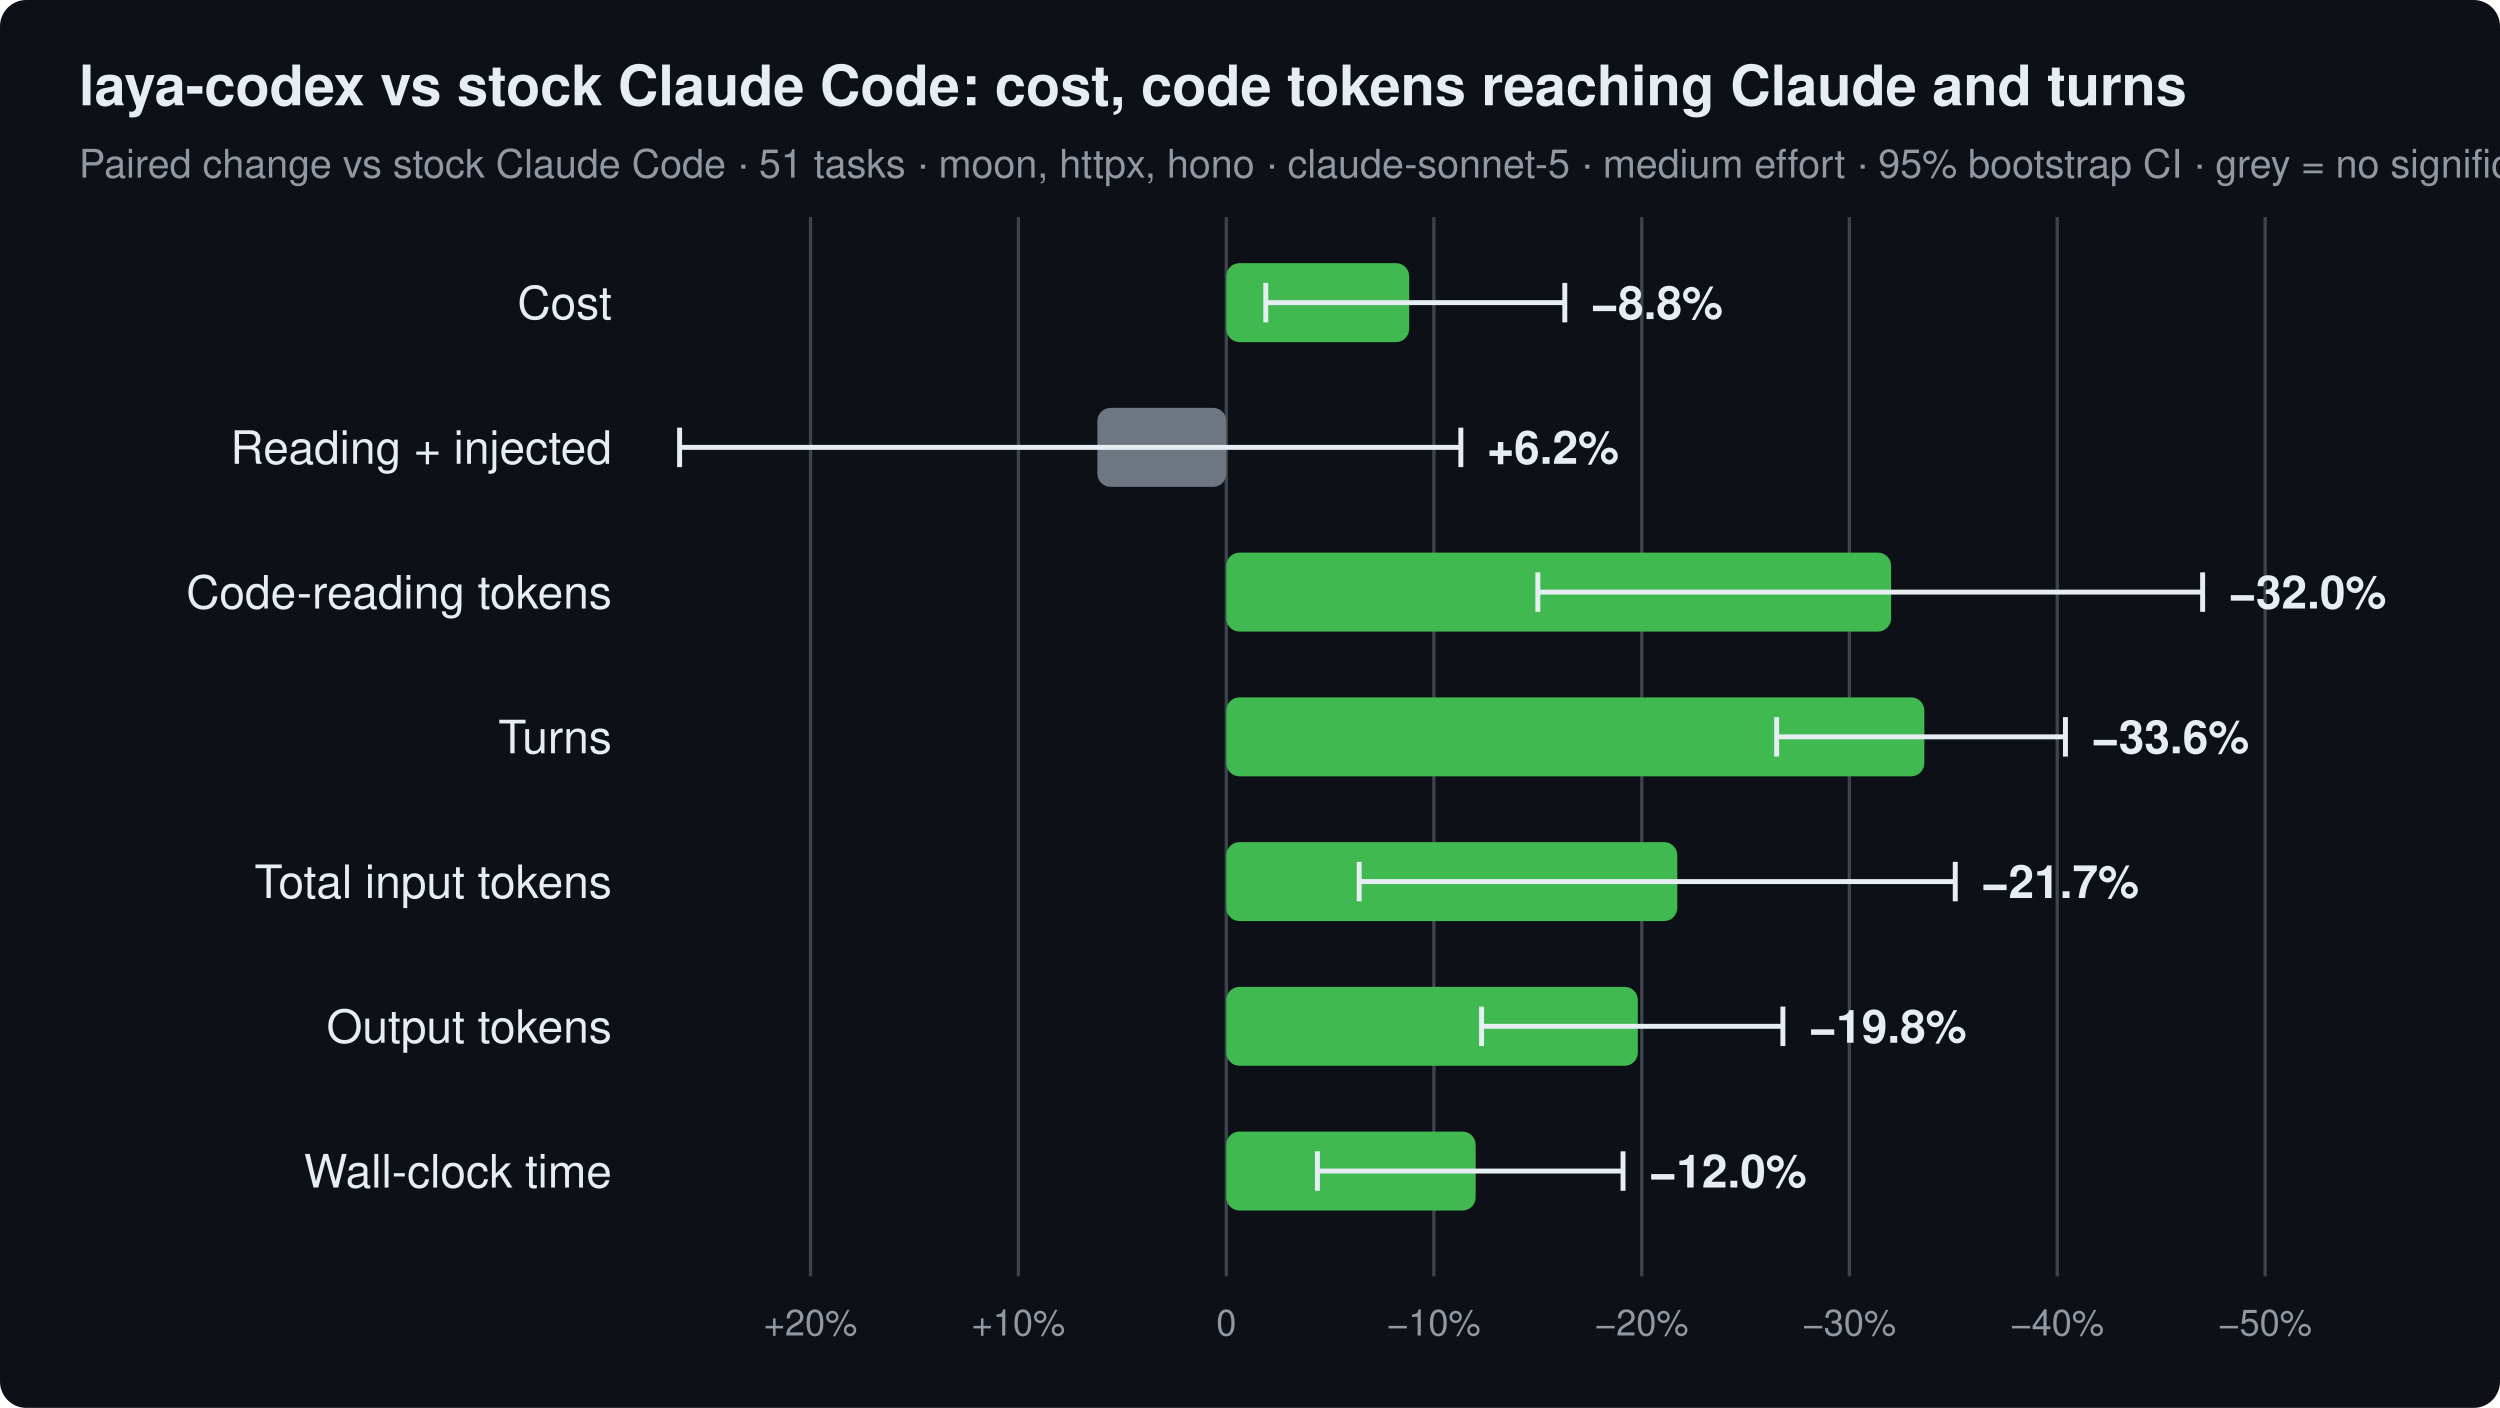
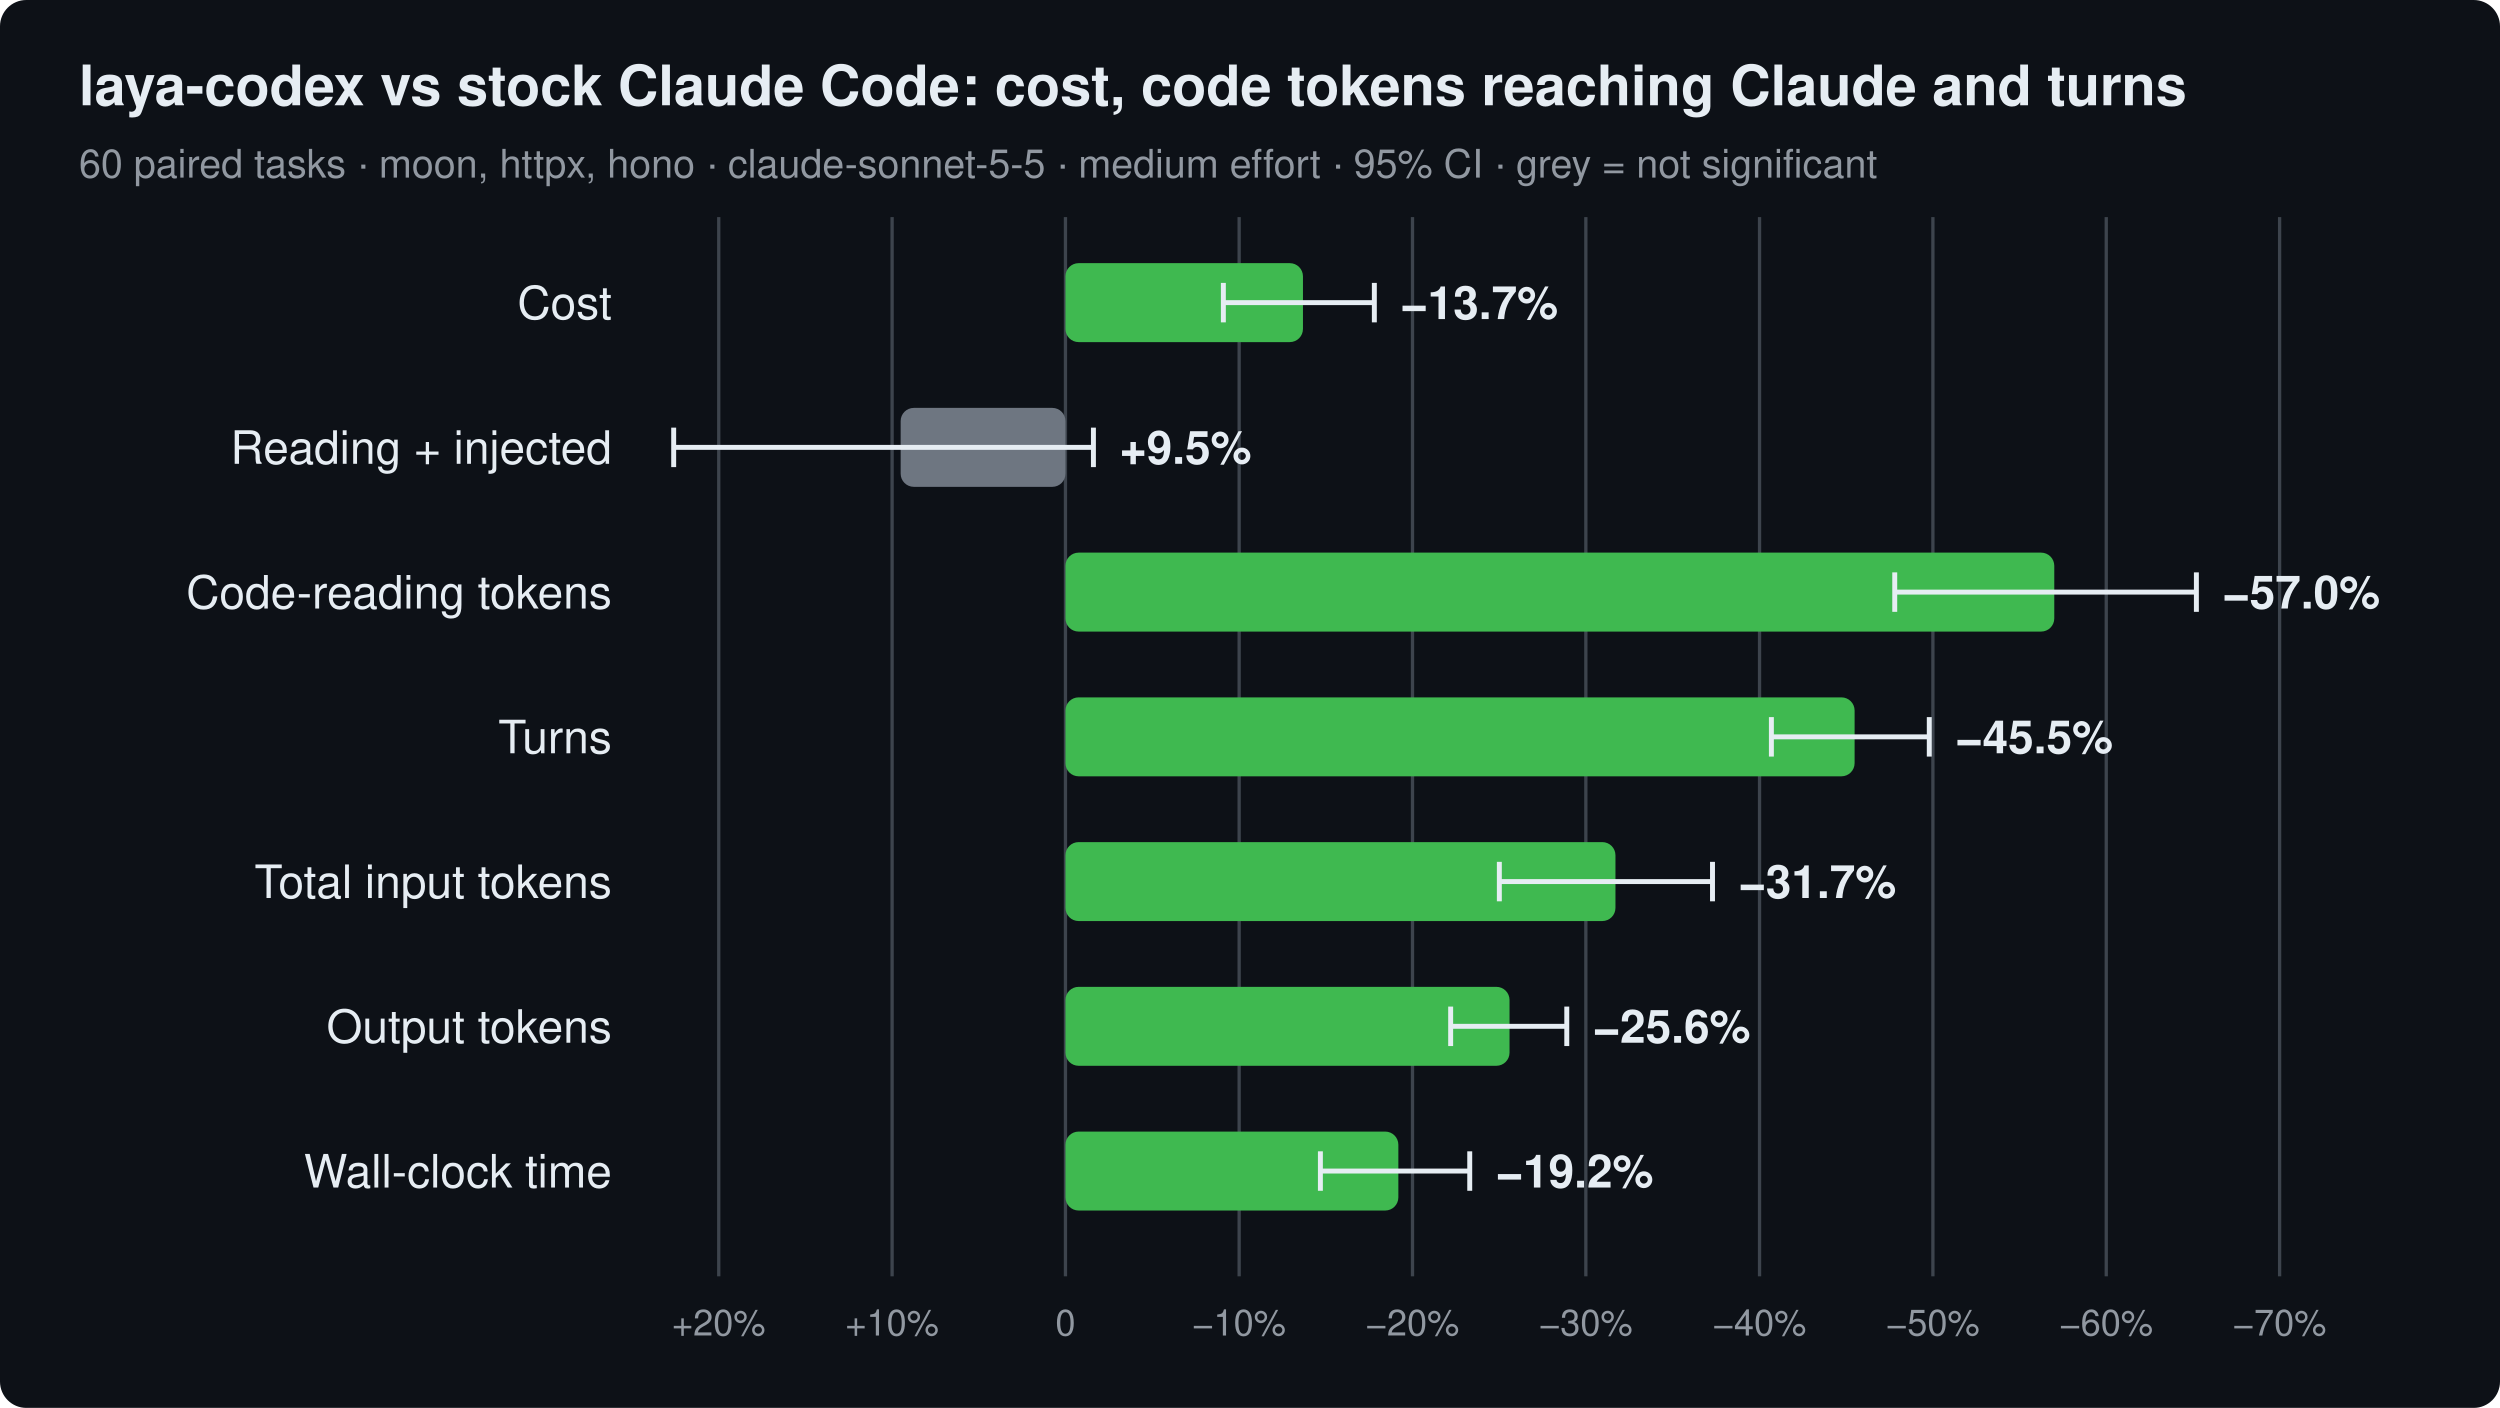
<svg xmlns="http://www.w3.org/2000/svg" width="760" height="428" viewBox="0 0 760 428" role="img" aria-label="laya-codex benchmark: change vs stock Claude Code">
  <rect width="760" height="428" rx="8" fill="#0d1117" />
  <text x="24.0" y="32.0" font-family="-apple-system,BlinkMacSystemFont,'Segoe UI',Helvetica,Arial,sans-serif" font-size="17" fill="#e6edf3" text-anchor="start" font-weight="600">laya-codex vs stock Claude Code: cost, code tokens reaching Claude and turns</text>
-   <text x="24.0" y="54.0" font-family="-apple-system,BlinkMacSystemFont,'Segoe UI',Helvetica,Arial,sans-serif" font-size="12" fill="#9198a1" text-anchor="start" font-weight="normal">Paired change vs stock Claude Code · 51 tasks · moon, httpx, hono · claude-sonnet-5 · medium effort · 95% bootstrap CI · grey = no significant change</text>
-   <line x1="246.4" y1="66" x2="246.4" y2="388" stroke="#3d444d" stroke-width="1" />
-   <text x="246.4" y="406.0" font-family="-apple-system,BlinkMacSystemFont,'Segoe UI',Helvetica,Arial,sans-serif" font-size="11" fill="#9198a1" text-anchor="middle" font-weight="normal">+20%</text>
-   <line x1="309.6" y1="66" x2="309.6" y2="388" stroke="#3d444d" stroke-width="1" />
-   <text x="309.6" y="406.0" font-family="-apple-system,BlinkMacSystemFont,'Segoe UI',Helvetica,Arial,sans-serif" font-size="11" fill="#9198a1" text-anchor="middle" font-weight="normal">+10%</text>
-   <line x1="372.8" y1="66" x2="372.8" y2="388" stroke="#3d444d" stroke-width="1" />
-   <text x="372.8" y="406.0" font-family="-apple-system,BlinkMacSystemFont,'Segoe UI',Helvetica,Arial,sans-serif" font-size="11" fill="#9198a1" text-anchor="middle" font-weight="normal">0</text>
-   <line x1="435.9" y1="66" x2="435.9" y2="388" stroke="#3d444d" stroke-width="1" />
-   <text x="435.9" y="406.0" font-family="-apple-system,BlinkMacSystemFont,'Segoe UI',Helvetica,Arial,sans-serif" font-size="11" fill="#9198a1" text-anchor="middle" font-weight="normal">−10%</text>
-   <line x1="499.1" y1="66" x2="499.1" y2="388" stroke="#3d444d" stroke-width="1" />
-   <text x="499.1" y="406.0" font-family="-apple-system,BlinkMacSystemFont,'Segoe UI',Helvetica,Arial,sans-serif" font-size="11" fill="#9198a1" text-anchor="middle" font-weight="normal">−20%</text>
-   <line x1="562.2" y1="66" x2="562.2" y2="388" stroke="#3d444d" stroke-width="1" />
-   <text x="562.2" y="406.0" font-family="-apple-system,BlinkMacSystemFont,'Segoe UI',Helvetica,Arial,sans-serif" font-size="11" fill="#9198a1" text-anchor="middle" font-weight="normal">−30%</text>
-   <line x1="625.4" y1="66" x2="625.4" y2="388" stroke="#3d444d" stroke-width="1" />
-   <text x="625.4" y="406.0" font-family="-apple-system,BlinkMacSystemFont,'Segoe UI',Helvetica,Arial,sans-serif" font-size="11" fill="#9198a1" text-anchor="middle" font-weight="normal">−40%</text>
-   <line x1="688.6" y1="66" x2="688.6" y2="388" stroke="#3d444d" stroke-width="1" />
-   <text x="688.6" y="406.0" font-family="-apple-system,BlinkMacSystemFont,'Segoe UI',Helvetica,Arial,sans-serif" font-size="11" fill="#9198a1" text-anchor="middle" font-weight="normal">−50%</text>
+   <text x="24.0" y="54.0" font-family="-apple-system,BlinkMacSystemFont,'Segoe UI',Helvetica,Arial,sans-serif" font-size="12" fill="#9198a1" text-anchor="start" font-weight="normal">60 paired tasks · moon, httpx, hono · claude-sonnet-5-5 · medium effort · 95% CI · grey = not significant</text>
+   <line x1="218.5" y1="66" x2="218.5" y2="388" stroke="#3d444d" stroke-width="1" />
+   <text x="218.5" y="406.0" font-family="-apple-system,BlinkMacSystemFont,'Segoe UI',Helvetica,Arial,sans-serif" font-size="11" fill="#9198a1" text-anchor="middle" font-weight="normal">+20%</text>
+   <line x1="271.2" y1="66" x2="271.2" y2="388" stroke="#3d444d" stroke-width="1" />
+   <text x="271.2" y="406.0" font-family="-apple-system,BlinkMacSystemFont,'Segoe UI',Helvetica,Arial,sans-serif" font-size="11" fill="#9198a1" text-anchor="middle" font-weight="normal">+10%</text>
+   <line x1="323.9" y1="66" x2="323.9" y2="388" stroke="#3d444d" stroke-width="1" />
+   <text x="323.9" y="406.0" font-family="-apple-system,BlinkMacSystemFont,'Segoe UI',Helvetica,Arial,sans-serif" font-size="11" fill="#9198a1" text-anchor="middle" font-weight="normal">0</text>
+   <line x1="376.7" y1="66" x2="376.7" y2="388" stroke="#3d444d" stroke-width="1" />
+   <text x="376.7" y="406.0" font-family="-apple-system,BlinkMacSystemFont,'Segoe UI',Helvetica,Arial,sans-serif" font-size="11" fill="#9198a1" text-anchor="middle" font-weight="normal">−10%</text>
+   <line x1="429.4" y1="66" x2="429.4" y2="388" stroke="#3d444d" stroke-width="1" />
+   <text x="429.4" y="406.0" font-family="-apple-system,BlinkMacSystemFont,'Segoe UI',Helvetica,Arial,sans-serif" font-size="11" fill="#9198a1" text-anchor="middle" font-weight="normal">−20%</text>
+   <line x1="482.1" y1="66" x2="482.1" y2="388" stroke="#3d444d" stroke-width="1" />
+   <text x="482.1" y="406.0" font-family="-apple-system,BlinkMacSystemFont,'Segoe UI',Helvetica,Arial,sans-serif" font-size="11" fill="#9198a1" text-anchor="middle" font-weight="normal">−30%</text>
+   <line x1="534.9" y1="66" x2="534.9" y2="388" stroke="#3d444d" stroke-width="1" />
+   <text x="534.9" y="406.0" font-family="-apple-system,BlinkMacSystemFont,'Segoe UI',Helvetica,Arial,sans-serif" font-size="11" fill="#9198a1" text-anchor="middle" font-weight="normal">−40%</text>
+   <line x1="587.6" y1="66" x2="587.6" y2="388" stroke="#3d444d" stroke-width="1" />
+   <text x="587.6" y="406.0" font-family="-apple-system,BlinkMacSystemFont,'Segoe UI',Helvetica,Arial,sans-serif" font-size="11" fill="#9198a1" text-anchor="middle" font-weight="normal">−50%</text>
+   <line x1="640.3" y1="66" x2="640.3" y2="388" stroke="#3d444d" stroke-width="1" />
+   <text x="640.3" y="406.0" font-family="-apple-system,BlinkMacSystemFont,'Segoe UI',Helvetica,Arial,sans-serif" font-size="11" fill="#9198a1" text-anchor="middle" font-weight="normal">−60%</text>
+   <line x1="693.0" y1="66" x2="693.0" y2="388" stroke="#3d444d" stroke-width="1" />
+   <text x="693.0" y="406.0" font-family="-apple-system,BlinkMacSystemFont,'Segoe UI',Helvetica,Arial,sans-serif" font-size="11" fill="#9198a1" text-anchor="middle" font-weight="normal">−70%</text>
  <text x="186.0" y="97.0" font-family="-apple-system,BlinkMacSystemFont,'Segoe UI',Helvetica,Arial,sans-serif" font-size="14" fill="#e6edf3" text-anchor="end" font-weight="normal">Cost</text>
-   <rect x="372.8" y="80.0" width="55.6" height="24" rx="4" fill="#3fb950" />
-   <line x1="384.8" y1="92.0" x2="475.7" y2="92.0" stroke="#e6edf3" stroke-width="1.5" />
-   <line x1="384.8" y1="86.0" x2="384.8" y2="98.0" stroke="#e6edf3" stroke-width="1.5" />
-   <line x1="475.7" y1="86.0" x2="475.7" y2="98.0" stroke="#e6edf3" stroke-width="1.5" />
-   <text x="483.7" y="97.0" font-family="-apple-system,BlinkMacSystemFont,'Segoe UI',Helvetica,Arial,sans-serif" font-size="14" fill="#e6edf3" text-anchor="start" font-weight="600">−8.8%</text>
+   <rect x="323.9" y="80.0" width="72.2" height="24" rx="4" fill="#3fb950" />
+   <line x1="371.9" y1="92.0" x2="417.8" y2="92.0" stroke="#e6edf3" stroke-width="1.5" />
+   <line x1="371.9" y1="86.0" x2="371.9" y2="98.0" stroke="#e6edf3" stroke-width="1.5" />
+   <line x1="417.8" y1="86.0" x2="417.8" y2="98.0" stroke="#e6edf3" stroke-width="1.5" />
+   <text x="425.8" y="97.0" font-family="-apple-system,BlinkMacSystemFont,'Segoe UI',Helvetica,Arial,sans-serif" font-size="14" fill="#e6edf3" text-anchor="start" font-weight="600">−13.7%</text>
  <text x="186.0" y="141.0" font-family="-apple-system,BlinkMacSystemFont,'Segoe UI',Helvetica,Arial,sans-serif" font-size="14" fill="#e6edf3" text-anchor="end" font-weight="normal">Reading + injected</text>
-   <rect x="333.6" y="124.0" width="39.2" height="24" rx="4" fill="#6e7681" />
-   <line x1="206.6" y1="136.0" x2="444.1" y2="136.0" stroke="#e6edf3" stroke-width="1.5" />
-   <line x1="206.6" y1="130.0" x2="206.6" y2="142.0" stroke="#e6edf3" stroke-width="1.5" />
-   <line x1="444.1" y1="130.0" x2="444.1" y2="142.0" stroke="#e6edf3" stroke-width="1.5" />
-   <text x="452.1" y="141.0" font-family="-apple-system,BlinkMacSystemFont,'Segoe UI',Helvetica,Arial,sans-serif" font-size="14" fill="#e6edf3" text-anchor="start" font-weight="600">+6.2%</text>
+   <rect x="273.8" y="124.0" width="50.1" height="24" rx="4" fill="#6e7681" />
+   <line x1="204.8" y1="136.0" x2="332.4" y2="136.0" stroke="#e6edf3" stroke-width="1.5" />
+   <line x1="204.8" y1="130.0" x2="204.8" y2="142.0" stroke="#e6edf3" stroke-width="1.5" />
+   <line x1="332.4" y1="130.0" x2="332.4" y2="142.0" stroke="#e6edf3" stroke-width="1.5" />
+   <text x="340.4" y="141.0" font-family="-apple-system,BlinkMacSystemFont,'Segoe UI',Helvetica,Arial,sans-serif" font-size="14" fill="#e6edf3" text-anchor="start" font-weight="600">+9.5%</text>
  <text x="186.0" y="185.0" font-family="-apple-system,BlinkMacSystemFont,'Segoe UI',Helvetica,Arial,sans-serif" font-size="14" fill="#e6edf3" text-anchor="end" font-weight="normal">Code-reading tokens</text>
-   <rect x="372.8" y="168.0" width="202.1" height="24" rx="4" fill="#3fb950" />
-   <line x1="467.5" y1="180.0" x2="669.6" y2="180.0" stroke="#e6edf3" stroke-width="1.5" />
-   <line x1="467.5" y1="174.0" x2="467.5" y2="186.0" stroke="#e6edf3" stroke-width="1.5" />
-   <line x1="669.6" y1="174.0" x2="669.6" y2="186.0" stroke="#e6edf3" stroke-width="1.5" />
-   <text x="677.6" y="185.0" font-family="-apple-system,BlinkMacSystemFont,'Segoe UI',Helvetica,Arial,sans-serif" font-size="14" fill="#e6edf3" text-anchor="start" font-weight="600">−32.0%</text>
+   <rect x="323.9" y="168.0" width="300.6" height="24" rx="4" fill="#3fb950" />
+   <line x1="576.0" y1="180.0" x2="667.7" y2="180.0" stroke="#e6edf3" stroke-width="1.5" />
+   <line x1="576.0" y1="174.0" x2="576.0" y2="186.0" stroke="#e6edf3" stroke-width="1.5" />
+   <line x1="667.7" y1="174.0" x2="667.7" y2="186.0" stroke="#e6edf3" stroke-width="1.5" />
+   <text x="675.7" y="185.0" font-family="-apple-system,BlinkMacSystemFont,'Segoe UI',Helvetica,Arial,sans-serif" font-size="14" fill="#e6edf3" text-anchor="start" font-weight="600">−57.0%</text>
  <text x="186.0" y="229.0" font-family="-apple-system,BlinkMacSystemFont,'Segoe UI',Helvetica,Arial,sans-serif" font-size="14" fill="#e6edf3" text-anchor="end" font-weight="normal">Turns</text>
-   <rect x="372.8" y="212.0" width="212.2" height="24" rx="4" fill="#3fb950" />
-   <line x1="540.1" y1="224.0" x2="627.9" y2="224.0" stroke="#e6edf3" stroke-width="1.5" />
-   <line x1="540.1" y1="218.0" x2="540.1" y2="230.0" stroke="#e6edf3" stroke-width="1.5" />
-   <line x1="627.9" y1="218.0" x2="627.9" y2="230.0" stroke="#e6edf3" stroke-width="1.5" />
-   <text x="635.9" y="229.0" font-family="-apple-system,BlinkMacSystemFont,'Segoe UI',Helvetica,Arial,sans-serif" font-size="14" fill="#e6edf3" text-anchor="start" font-weight="600">−33.6%</text>
+   <rect x="323.9" y="212.0" width="239.9" height="24" rx="4" fill="#3fb950" />
+   <line x1="538.5" y1="224.0" x2="586.5" y2="224.0" stroke="#e6edf3" stroke-width="1.5" />
+   <line x1="538.5" y1="218.0" x2="538.5" y2="230.0" stroke="#e6edf3" stroke-width="1.5" />
+   <line x1="586.5" y1="218.0" x2="586.5" y2="230.0" stroke="#e6edf3" stroke-width="1.5" />
+   <text x="594.5" y="229.0" font-family="-apple-system,BlinkMacSystemFont,'Segoe UI',Helvetica,Arial,sans-serif" font-size="14" fill="#e6edf3" text-anchor="start" font-weight="600">−45.5%</text>
  <text x="186.0" y="273.0" font-family="-apple-system,BlinkMacSystemFont,'Segoe UI',Helvetica,Arial,sans-serif" font-size="14" fill="#e6edf3" text-anchor="end" font-weight="normal">Total input tokens</text>
-   <rect x="372.8" y="256.0" width="137.1" height="24" rx="4" fill="#3fb950" />
-   <line x1="413.2" y1="268.0" x2="594.4" y2="268.0" stroke="#e6edf3" stroke-width="1.5" />
-   <line x1="413.2" y1="262.0" x2="413.2" y2="274.0" stroke="#e6edf3" stroke-width="1.5" />
-   <line x1="594.4" y1="262.0" x2="594.4" y2="274.0" stroke="#e6edf3" stroke-width="1.5" />
-   <text x="602.4" y="273.0" font-family="-apple-system,BlinkMacSystemFont,'Segoe UI',Helvetica,Arial,sans-serif" font-size="14" fill="#e6edf3" text-anchor="start" font-weight="600">−21.7%</text>
+   <rect x="323.9" y="256.0" width="167.2" height="24" rx="4" fill="#3fb950" />
+   <line x1="455.8" y1="268.0" x2="520.6" y2="268.0" stroke="#e6edf3" stroke-width="1.5" />
+   <line x1="455.8" y1="262.0" x2="455.8" y2="274.0" stroke="#e6edf3" stroke-width="1.5" />
+   <line x1="520.6" y1="262.0" x2="520.6" y2="274.0" stroke="#e6edf3" stroke-width="1.5" />
+   <text x="528.6" y="273.0" font-family="-apple-system,BlinkMacSystemFont,'Segoe UI',Helvetica,Arial,sans-serif" font-size="14" fill="#e6edf3" text-anchor="start" font-weight="600">−31.7%</text>
  <text x="186.0" y="317.0" font-family="-apple-system,BlinkMacSystemFont,'Segoe UI',Helvetica,Arial,sans-serif" font-size="14" fill="#e6edf3" text-anchor="end" font-weight="normal">Output tokens</text>
-   <rect x="372.8" y="300.0" width="125.1" height="24" rx="4" fill="#3fb950" />
-   <line x1="450.4" y1="312.0" x2="542.0" y2="312.0" stroke="#e6edf3" stroke-width="1.5" />
-   <line x1="450.4" y1="306.0" x2="450.4" y2="318.0" stroke="#e6edf3" stroke-width="1.5" />
-   <line x1="542.0" y1="306.0" x2="542.0" y2="318.0" stroke="#e6edf3" stroke-width="1.5" />
-   <text x="550.0" y="317.0" font-family="-apple-system,BlinkMacSystemFont,'Segoe UI',Helvetica,Arial,sans-serif" font-size="14" fill="#e6edf3" text-anchor="start" font-weight="600">−19.8%</text>
+   <rect x="323.9" y="300.0" width="135.0" height="24" rx="4" fill="#3fb950" />
+   <line x1="441.0" y1="312.0" x2="476.3" y2="312.0" stroke="#e6edf3" stroke-width="1.5" />
+   <line x1="441.0" y1="306.0" x2="441.0" y2="318.0" stroke="#e6edf3" stroke-width="1.5" />
+   <line x1="476.3" y1="306.0" x2="476.3" y2="318.0" stroke="#e6edf3" stroke-width="1.5" />
+   <text x="484.3" y="317.0" font-family="-apple-system,BlinkMacSystemFont,'Segoe UI',Helvetica,Arial,sans-serif" font-size="14" fill="#e6edf3" text-anchor="start" font-weight="600">−25.6%</text>
  <text x="186.0" y="361.0" font-family="-apple-system,BlinkMacSystemFont,'Segoe UI',Helvetica,Arial,sans-serif" font-size="14" fill="#e6edf3" text-anchor="end" font-weight="normal">Wall-clock time</text>
-   <rect x="372.8" y="344.0" width="75.8" height="24" rx="4" fill="#3fb950" />
-   <line x1="400.5" y1="356.0" x2="493.4" y2="356.0" stroke="#e6edf3" stroke-width="1.5" />
-   <line x1="400.5" y1="350.0" x2="400.5" y2="362.0" stroke="#e6edf3" stroke-width="1.5" />
-   <line x1="493.4" y1="350.0" x2="493.4" y2="362.0" stroke="#e6edf3" stroke-width="1.5" />
-   <text x="501.4" y="361.0" font-family="-apple-system,BlinkMacSystemFont,'Segoe UI',Helvetica,Arial,sans-serif" font-size="14" fill="#e6edf3" text-anchor="start" font-weight="600">−12.0%</text>
+   <rect x="323.9" y="344.0" width="101.2" height="24" rx="4" fill="#3fb950" />
+   <line x1="401.4" y1="356.0" x2="446.8" y2="356.0" stroke="#e6edf3" stroke-width="1.5" />
+   <line x1="401.4" y1="350.0" x2="401.4" y2="362.0" stroke="#e6edf3" stroke-width="1.5" />
+   <line x1="446.8" y1="350.0" x2="446.8" y2="362.0" stroke="#e6edf3" stroke-width="1.5" />
+   <text x="454.8" y="361.0" font-family="-apple-system,BlinkMacSystemFont,'Segoe UI',Helvetica,Arial,sans-serif" font-size="14" fill="#e6edf3" text-anchor="start" font-weight="600">−19.2%</text>
</svg>
